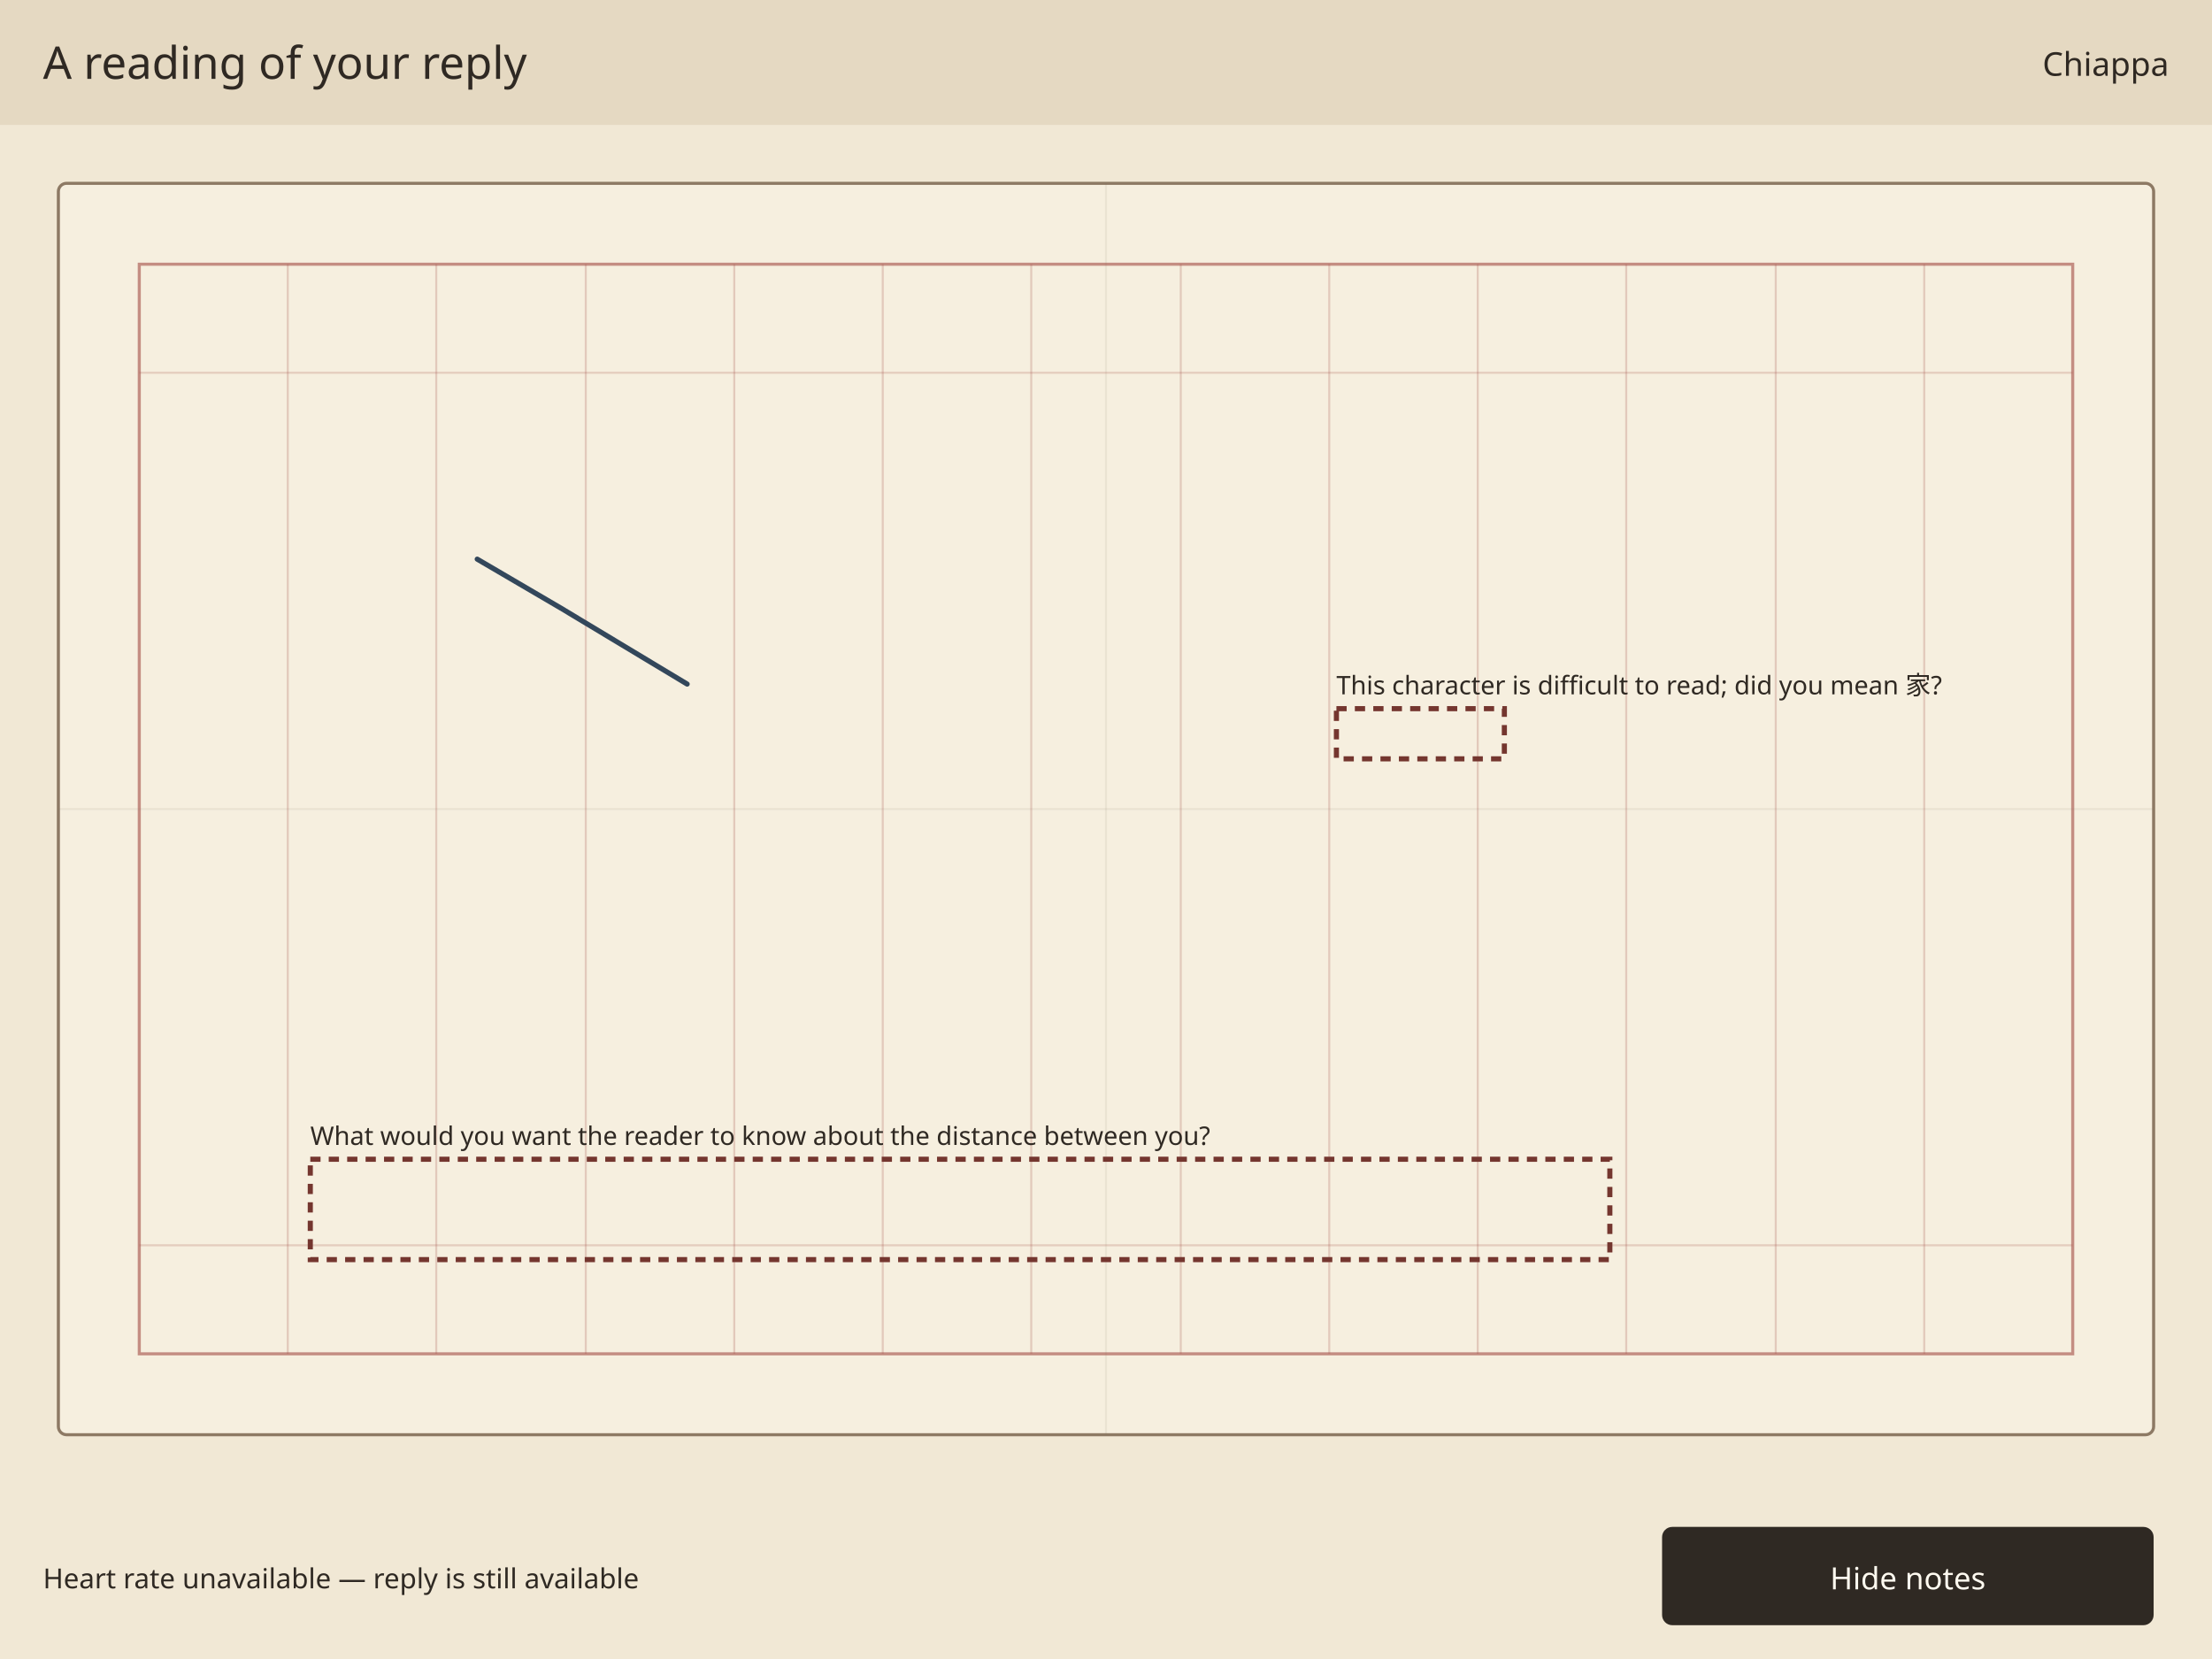
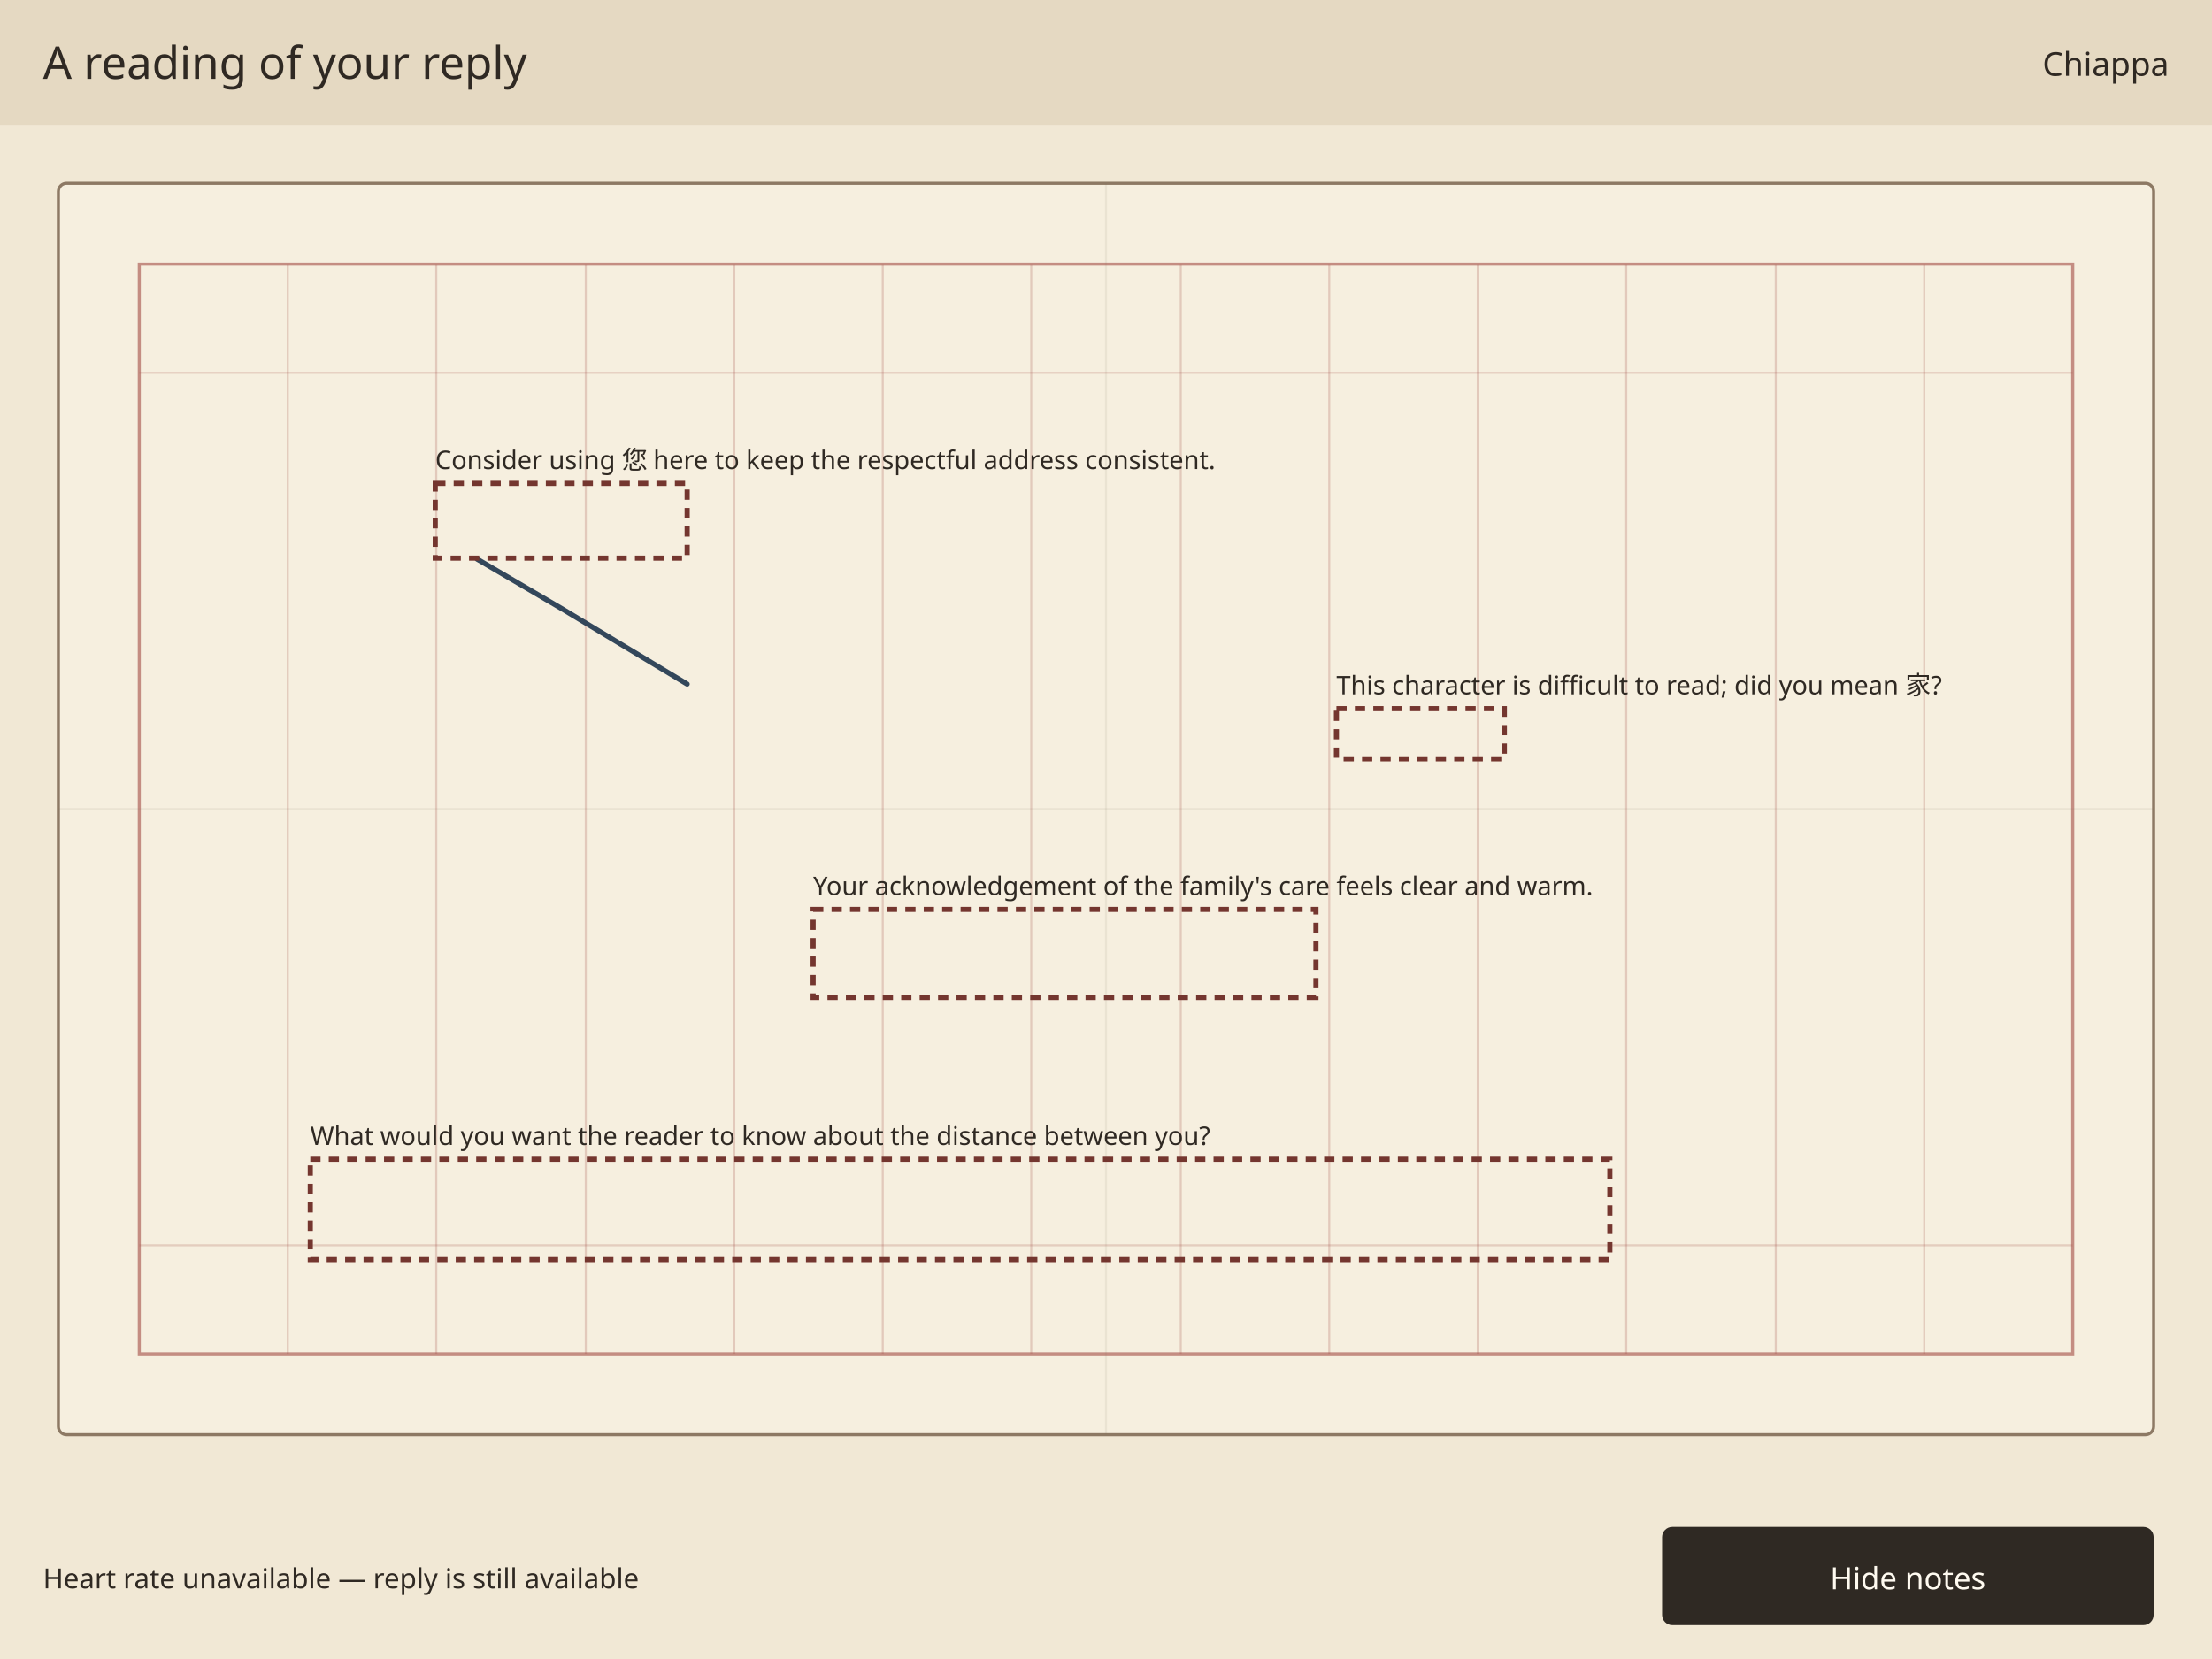
<svg xmlns="http://www.w3.org/2000/svg" width="2160" height="1620" viewBox="0 0 2160 1620">
  <rect width="2160" height="1620" fill="#f1e8d5" />
  <rect width="2160" height="122" fill="#e5d9c2" />
  <text x="42" y="77" fill="#2f2923" font-family="sans-serif" font-size="44" text-anchor="start">A reading of your reply</text>
  <text x="2118" y="74" fill="#2f2923" font-family="sans-serif" font-size="32" text-anchor="end">Chiappa</text>
  <rect x="57" y="179" width="2046" height="1222" rx="8" fill="#f6efdf" stroke="#8d7964" stroke-width="3" />
  <g id="stationery-layer">
    <rect x="136" y="258" width="1888" height="1064" fill="none" stroke="#a45149" stroke-width="3" opacity="0.62" />
    <path d="M 1080 179 V 1401" stroke="#796d5e" stroke-width="2" opacity="0.10" />
    <path d="M 57 790 H 2103" stroke="#796d5e" stroke-width="2" opacity="0.10" />
    <path d="M 281 258 V 1322" stroke="#a45149" stroke-width="2" opacity="0.24" />
    <path d="M 426 258 V 1322" stroke="#a45149" stroke-width="2" opacity="0.24" />
    <path d="M 572 258 V 1322" stroke="#a45149" stroke-width="2" opacity="0.24" />
    <path d="M 717 258 V 1322" stroke="#a45149" stroke-width="2" opacity="0.24" />
    <path d="M 862 258 V 1322" stroke="#a45149" stroke-width="2" opacity="0.24" />
    <path d="M 1007 258 V 1322" stroke="#a45149" stroke-width="2" opacity="0.24" />
    <path d="M 1153 258 V 1322" stroke="#a45149" stroke-width="2" opacity="0.24" />
    <path d="M 1298 258 V 1322" stroke="#a45149" stroke-width="2" opacity="0.24" />
    <path d="M 1443 258 V 1322" stroke="#a45149" stroke-width="2" opacity="0.24" />
    <path d="M 1588 258 V 1322" stroke="#a45149" stroke-width="2" opacity="0.24" />
    <path d="M 1734 258 V 1322" stroke="#a45149" stroke-width="2" opacity="0.24" />
    <path d="M 1879 258 V 1322" stroke="#a45149" stroke-width="2" opacity="0.24" />
    <path d="M 136 364 H 2024" stroke="#a45149" stroke-width="2" opacity="0.22" />
    <path d="M 136 1216 H 2024" stroke="#a45149" stroke-width="2" opacity="0.22" />
  </g>
  <g id="ink-layer" fill="none" stroke="#33475b" stroke-linecap="round">
    <path d="M 466 546 L 548 594 L 671 668" stroke-width="5" />
  </g>
  <g id="marginalia-layer">
+     <rect x="425" y="472" width="246" height="73" fill="none" stroke="#74362f" stroke-width="5" stroke-dasharray="10 8" />
+     <text x="425" y="458" fill="#2f2923" font-family="sans-serif" font-size="25" text-anchor="start">Consider using 您 here to keep the respectful address consistent.</text>
    <rect x="1305" y="692" width="164" height="49" fill="none" stroke="#74362f" stroke-width="5" stroke-dasharray="10 8" />
    <text x="1305" y="678" fill="#2f2923" font-family="sans-serif" font-size="25" text-anchor="start">This character is difficult to read; did you mean 家?</text>
+     <rect x="794" y="888" width="491" height="86" fill="none" stroke="#74362f" stroke-width="5" stroke-dasharray="10 8" />
+     <text x="794" y="874" fill="#2f2923" font-family="sans-serif" font-size="25" text-anchor="start">Your acknowledgement of the family's care feels clear and warm.</text>
    <rect x="303" y="1132" width="1269" height="98" fill="none" stroke="#74362f" stroke-width="5" stroke-dasharray="10 8" />
    <text x="303" y="1118" fill="#2f2923" font-family="sans-serif" font-size="25" text-anchor="start">What would you want the reader to know about the distance between you?</text>
  </g>
  <g id="controls-layer" data-min-touch-target="96">
    <rect x="1623" y="1491" width="480" height="96" rx="10" fill="#2f2923" data-touch-target="true" />
    <text x="1863" y="1552" fill="#fffaf0" font-family="sans-serif" font-size="30" text-anchor="middle">Hide notes</text>
    <text x="42" y="1551" fill="#2f2923" font-family="sans-serif" font-size="27" text-anchor="start">Heart rate unavailable — reply is still available</text>
  </g>
</svg>
